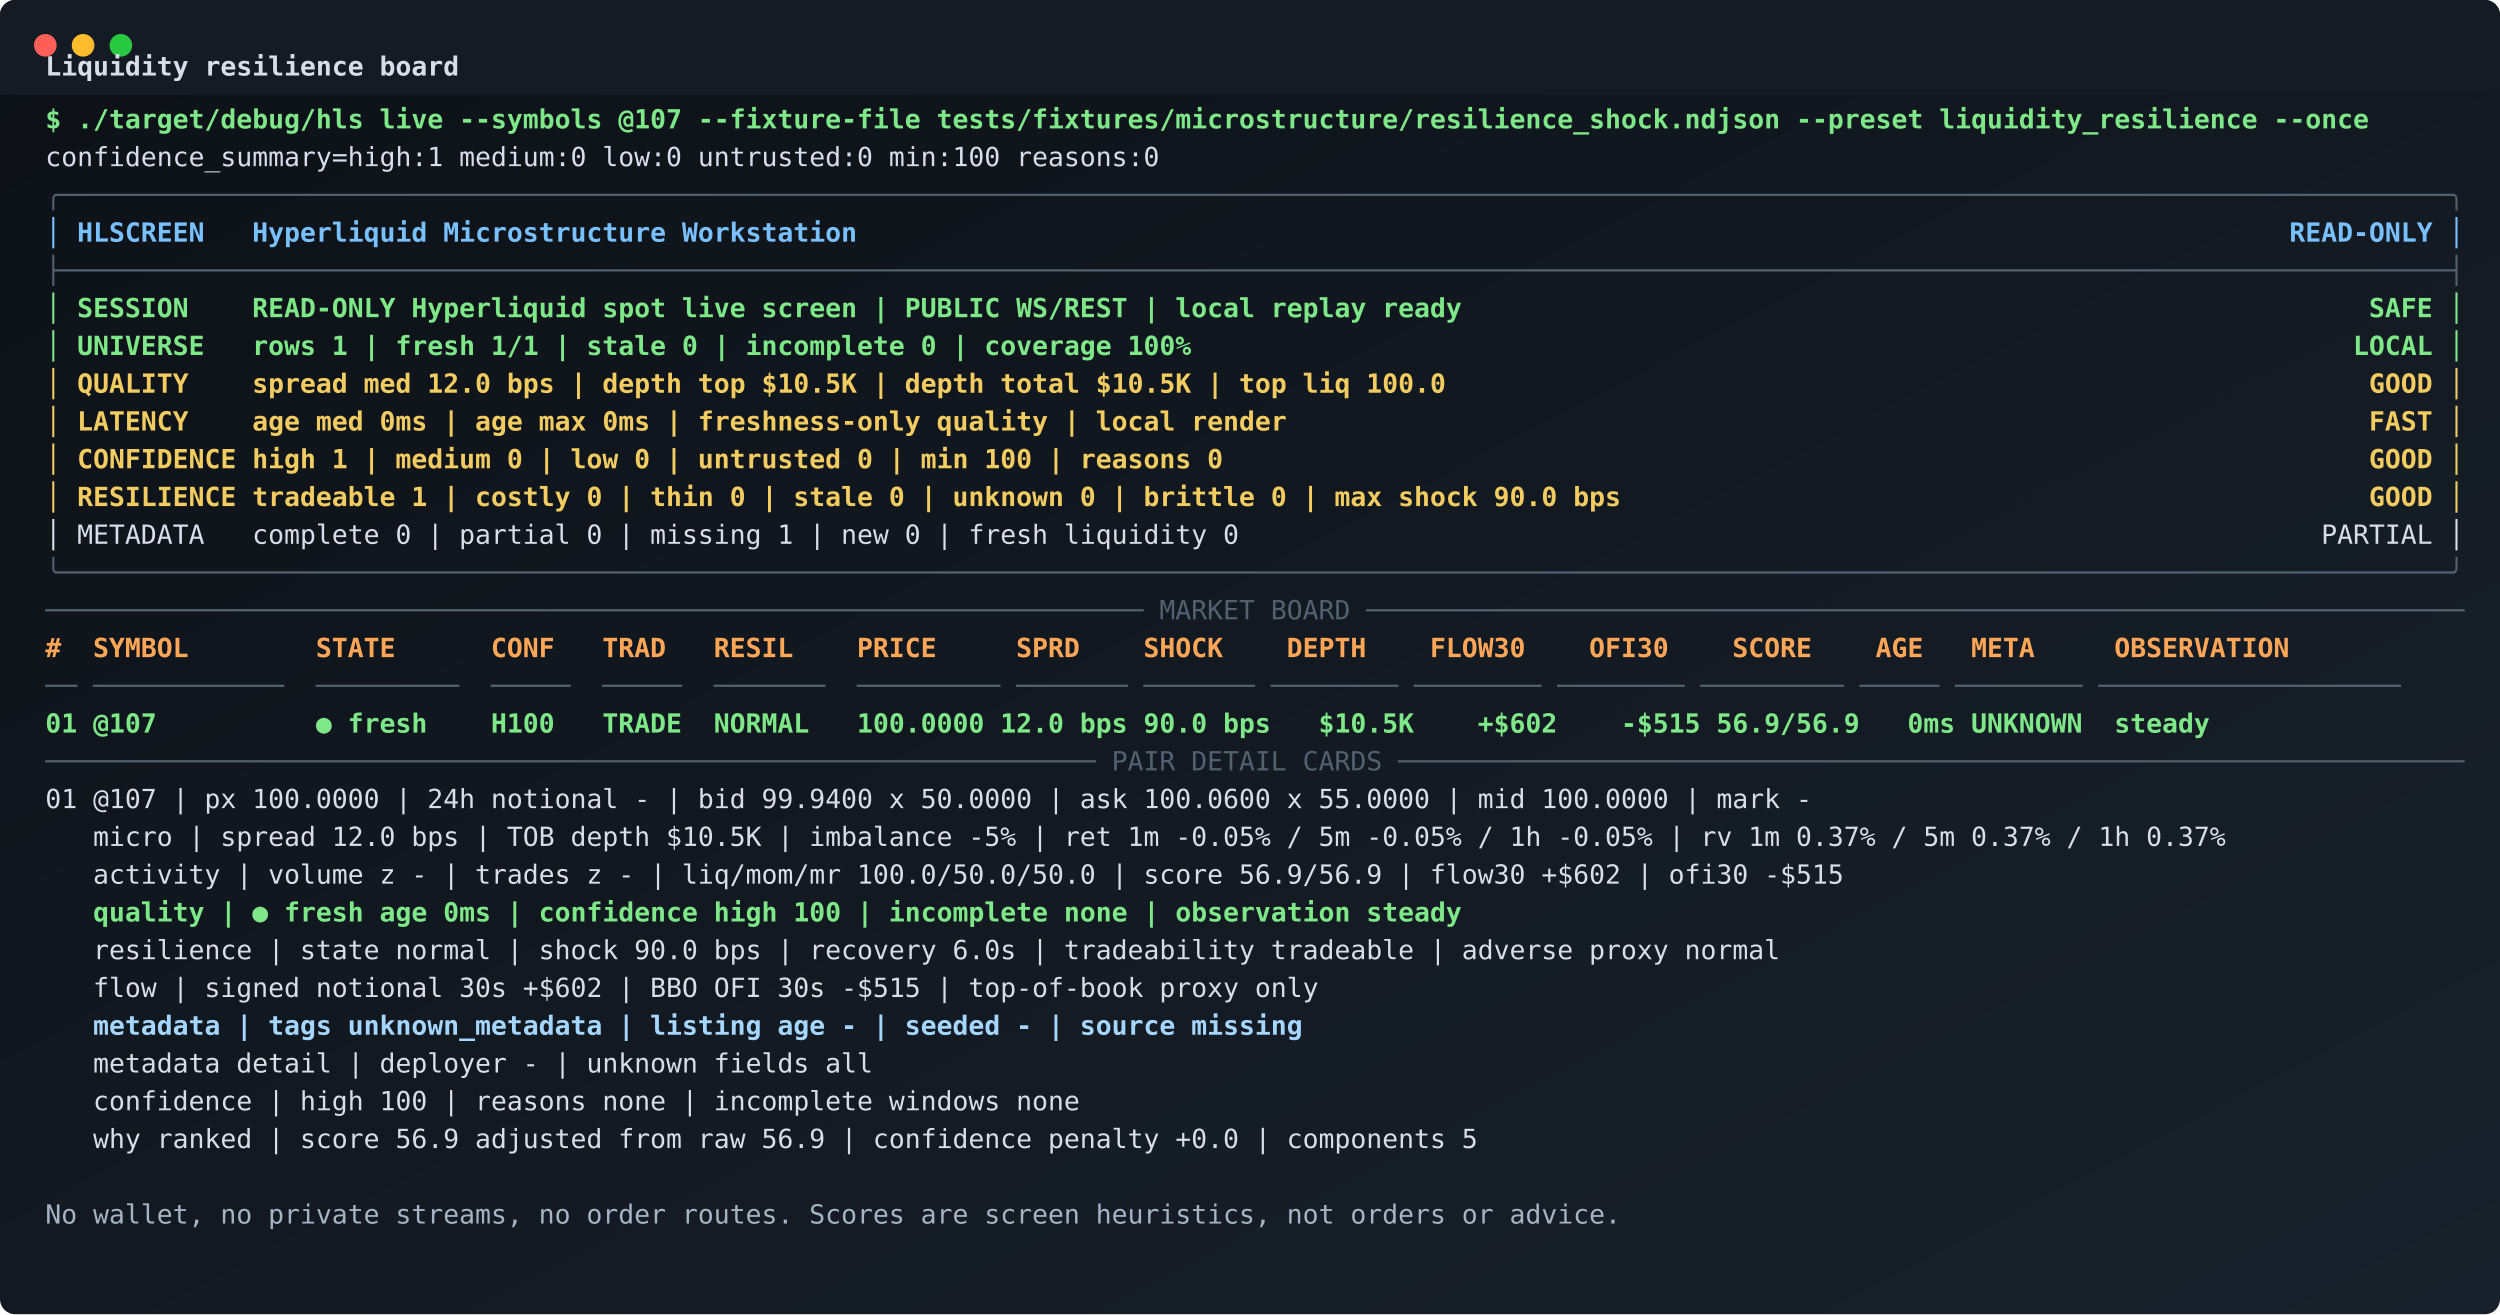
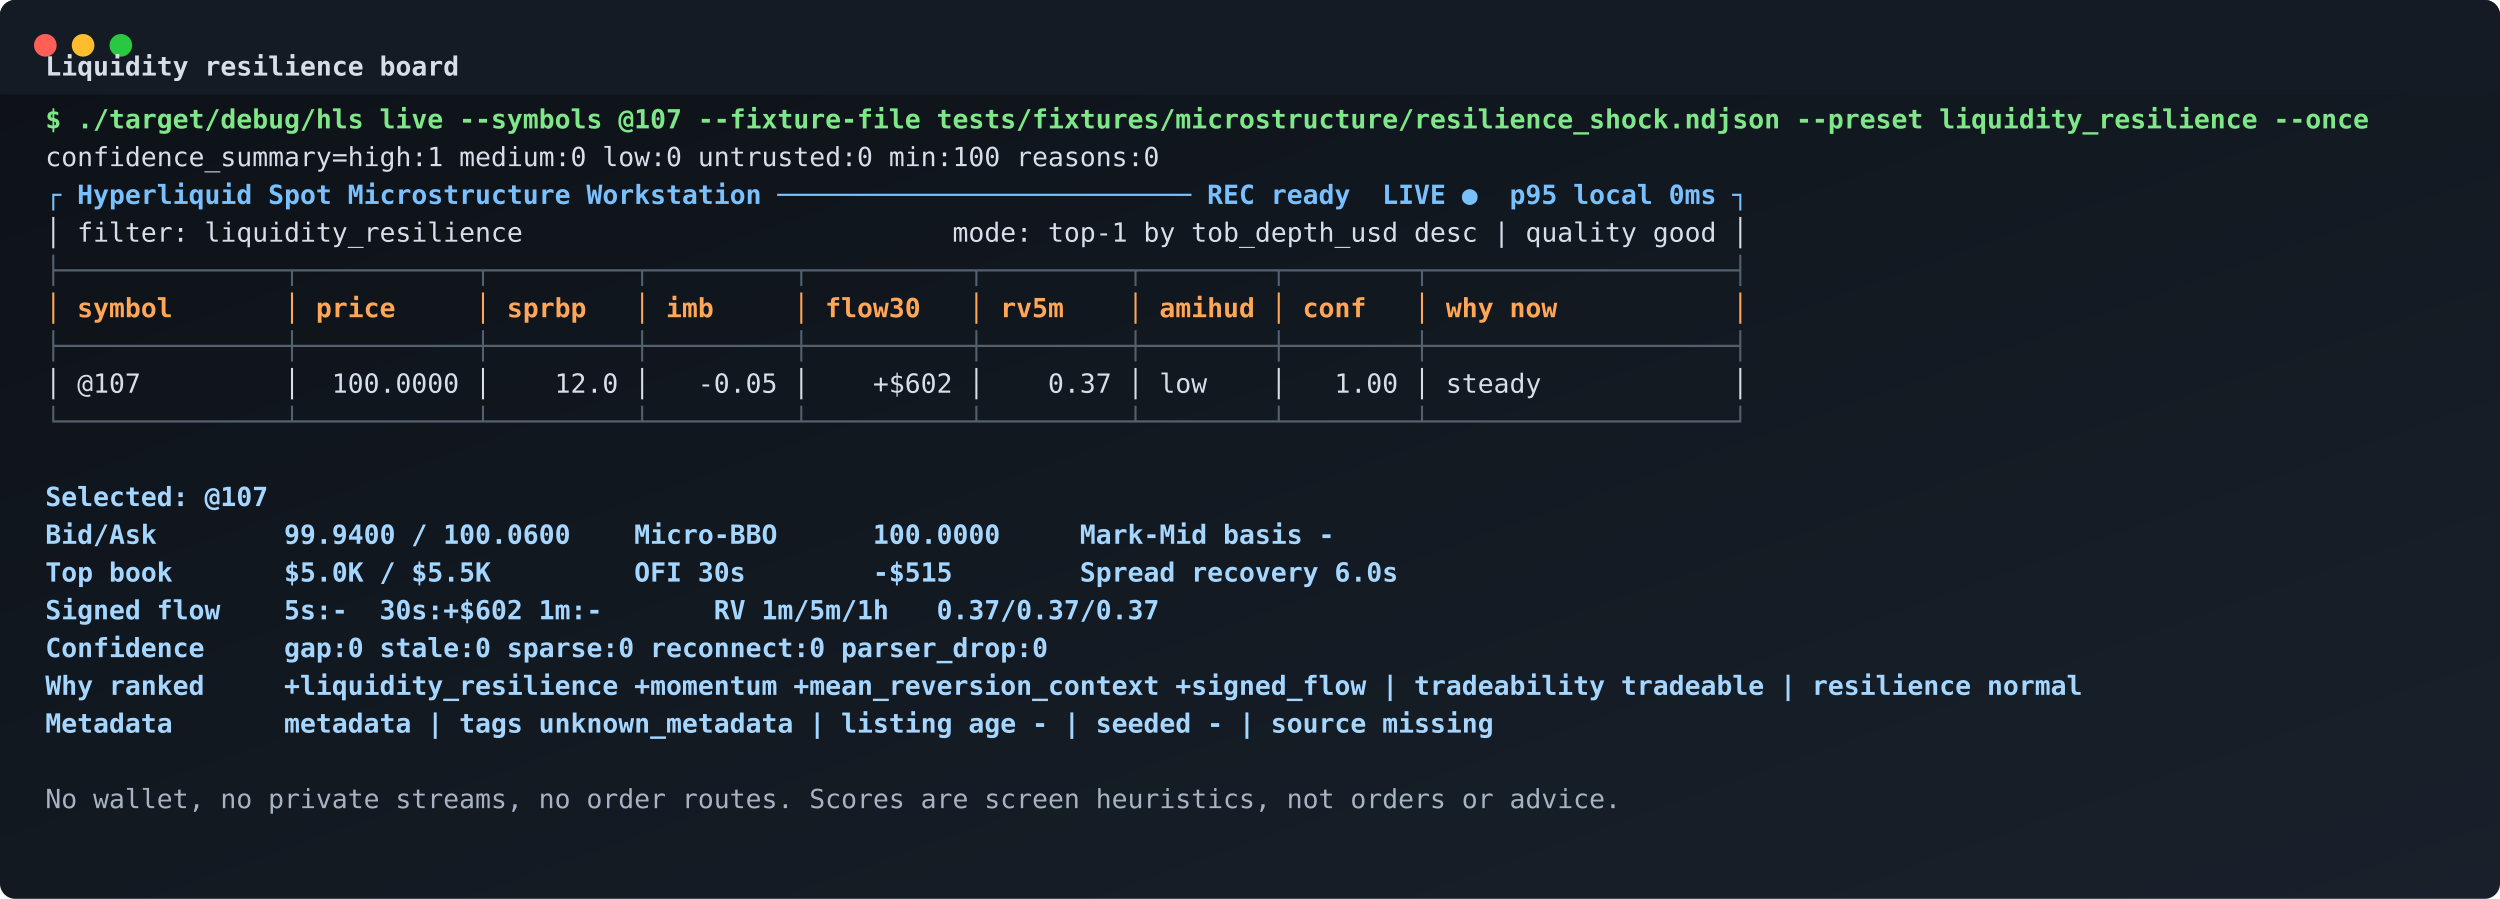
- <svg xmlns="http://www.w3.org/2000/svg" role="img" xml:space="preserve" aria-label="Liquidity resilience board terminal screenshot" viewBox="0 0 1324 696" width="1324" height="696">
+ <svg xmlns="http://www.w3.org/2000/svg" role="img" xml:space="preserve" aria-label="Liquidity resilience board terminal screenshot" viewBox="0 0 1324 476" width="1324" height="476">
  <defs>
    <linearGradient id="bg" x1="0" x2="1" y1="0" y2="1">
      <stop offset="0" stop-color="#0d1117" />
      <stop offset="1" stop-color="#18212b" />
    </linearGradient>
  </defs>
-   <rect width="1324" height="696" rx="8" fill="url(#bg)" />
+   <rect width="1324" height="476" rx="8" fill="url(#bg)" />
  <rect x="0" y="0" width="1324" height="50" rx="8" fill="#141b24" />
  <rect x="0" y="42" width="1324" height="8" fill="#141b24" />
  <circle cx="24" cy="24" r="6" fill="#ff5f57" />
  <circle cx="44" cy="24" r="6" fill="#ffbd2e" />
  <circle cx="64" cy="24" r="6" fill="#28c840" />
  <text x="24" y="40" fill="#d8dee9" font-family="ui-monospace, SFMono-Regular, Menlo, Consolas, monospace" font-size="14" font-weight="700">Liquidity resilience board</text>
  <text x="24" y="68" fill="#7ee787" font-family="ui-monospace, SFMono-Regular, Menlo, Consolas, monospace" font-size="14" font-weight="700">$ ./target/debug/hls live --symbols @107 --fixture-file tests/fixtures/microstructure/resilience_shock.ndjson --preset liquidity_resilience --once</text>
  <text x="24" y="88" fill="#d8dee9" font-family="ui-monospace, SFMono-Regular, Menlo, Consolas, monospace" font-size="14" font-weight="400">confidence_summary=high:1 medium:0 low:0 untrusted:0 min:100 reasons:0</text>
-   <text x="24" y="108" fill="#53616f" font-family="ui-monospace, SFMono-Regular, Menlo, Consolas, monospace" font-size="14" font-weight="400">╭──────────────────────────────────────────────────────────────────────────────────────────────────────────────────────────────────────────────────────╮</text>
-   <text x="24" y="128" fill="#79c0ff" font-family="ui-monospace, SFMono-Regular, Menlo, Consolas, monospace" font-size="14" font-weight="700">│ HLSCREEN   Hyperliquid Microstructure Workstation                                                                                          READ-ONLY │</text>
-   <text x="24" y="148" fill="#53616f" font-family="ui-monospace, SFMono-Regular, Menlo, Consolas, monospace" font-size="14" font-weight="400">├──────────────────────────────────────────────────────────────────────────────────────────────────────────────────────────────────────────────────────┤</text>
-   <text x="24" y="168" fill="#7ee787" font-family="ui-monospace, SFMono-Regular, Menlo, Consolas, monospace" font-size="14" font-weight="700">│ SESSION    READ-ONLY Hyperliquid spot live screen | PUBLIC WS/REST | local replay ready                                                         SAFE │</text>
-   <text x="24" y="188" fill="#7ee787" font-family="ui-monospace, SFMono-Regular, Menlo, Consolas, monospace" font-size="14" font-weight="700">│ UNIVERSE   rows 1 | fresh 1/1 | stale 0 | incomplete 0 | coverage 100%                                                                         LOCAL │</text>
-   <text x="24" y="208" fill="#f2cc60" font-family="ui-monospace, SFMono-Regular, Menlo, Consolas, monospace" font-size="14" font-weight="700">│ QUALITY    spread med 12.0 bps | depth top $10.5K | depth total $10.5K | top liq 100.0                                                          GOOD │</text>
-   <text x="24" y="228" fill="#f2cc60" font-family="ui-monospace, SFMono-Regular, Menlo, Consolas, monospace" font-size="14" font-weight="700">│ LATENCY    age med 0ms | age max 0ms | freshness-only quality | local render                                                                    FAST │</text>
-   <text x="24" y="248" fill="#f2cc60" font-family="ui-monospace, SFMono-Regular, Menlo, Consolas, monospace" font-size="14" font-weight="700">│ CONFIDENCE high 1 | medium 0 | low 0 | untrusted 0 | min 100 | reasons 0                                                                        GOOD │</text>
-   <text x="24" y="268" fill="#f2cc60" font-family="ui-monospace, SFMono-Regular, Menlo, Consolas, monospace" font-size="14" font-weight="700">│ RESILIENCE tradeable 1 | costly 0 | thin 0 | stale 0 | unknown 0 | brittle 0 | max shock 90.0 bps                                               GOOD │</text>
-   <text x="24" y="288" fill="#d8dee9" font-family="ui-monospace, SFMono-Regular, Menlo, Consolas, monospace" font-size="14" font-weight="400">│ METADATA   complete 0 | partial 0 | missing 1 | new 0 | fresh liquidity 0                                                                    PARTIAL │</text>
-   <text x="24" y="308" fill="#53616f" font-family="ui-monospace, SFMono-Regular, Menlo, Consolas, monospace" font-size="14" font-weight="400">╰──────────────────────────────────────────────────────────────────────────────────────────────────────────────────────────────────────────────────────╯</text>
-   <text x="24" y="328" fill="#53616f" font-family="ui-monospace, SFMono-Regular, Menlo, Consolas, monospace" font-size="14" font-weight="400">───────────────────────────────────────────────────────────────────── MARKET BOARD ─────────────────────────────────────────────────────────────────────</text>
-   <text x="24" y="348" fill="#ffa657" font-family="ui-monospace, SFMono-Regular, Menlo, Consolas, monospace" font-size="14" font-weight="700">#  SYMBOL        STATE      CONF   TRAD   RESIL    PRICE     SPRD    SHOCK    DEPTH    FLOW30    OFI30    SCORE    AGE   META     OBSERVATION</text>
-   <text x="24" y="368" fill="#53616f" font-family="ui-monospace, SFMono-Regular, Menlo, Consolas, monospace" font-size="14" font-weight="400">── ────────────  ─────────  ─────  ─────  ───────  ───────── ─────── ─────── ──────── ──────── ──────── ───────── ───── ──────── ───────────────────</text>
-   <text x="24" y="388" fill="#7ee787" font-family="ui-monospace, SFMono-Regular, Menlo, Consolas, monospace" font-size="14" font-weight="600">01 @107          ● fresh    H100   TRADE  NORMAL   100.0000 12.0 bps 90.0 bps   $10.5K    +$602    -$515 56.9/56.9   0ms UNKNOWN  steady</text>
-   <text x="24" y="408" fill="#53616f" font-family="ui-monospace, SFMono-Regular, Menlo, Consolas, monospace" font-size="14" font-weight="400">────────────────────────────────────────────────────────────────── PAIR DETAIL CARDS ───────────────────────────────────────────────────────────────────</text>
-   <text x="24" y="428" fill="#d8dee9" font-family="ui-monospace, SFMono-Regular, Menlo, Consolas, monospace" font-size="14" font-weight="400">01 @107 | px 100.0000 | 24h notional - | bid 99.9400 x 50.0000 | ask 100.0600 x 55.0000 | mid 100.0000 | mark -</text>
-   <text x="24" y="448" fill="#d8dee9" font-family="ui-monospace, SFMono-Regular, Menlo, Consolas, monospace" font-size="14" font-weight="400">   micro | spread 12.0 bps | TOB depth $10.5K | imbalance -5% | ret 1m -0.05% / 5m -0.05% / 1h -0.05% | rv 1m 0.37% / 5m 0.37% / 1h 0.37%</text>
-   <text x="24" y="468" fill="#d8dee9" font-family="ui-monospace, SFMono-Regular, Menlo, Consolas, monospace" font-size="14" font-weight="400">   activity | volume z - | trades z - | liq/mom/mr 100.0/50.0/50.0 | score 56.9/56.9 | flow30 +$602 | ofi30 -$515</text>
-   <text x="24" y="488" fill="#7ee787" font-family="ui-monospace, SFMono-Regular, Menlo, Consolas, monospace" font-size="14" font-weight="600">   quality | ● fresh age 0ms | confidence high 100 | incomplete none | observation steady</text>
-   <text x="24" y="508" fill="#d8dee9" font-family="ui-monospace, SFMono-Regular, Menlo, Consolas, monospace" font-size="14" font-weight="400">   resilience | state normal | shock 90.0 bps | recovery 6.0s | tradeability tradeable | adverse proxy normal</text>
-   <text x="24" y="528" fill="#d8dee9" font-family="ui-monospace, SFMono-Regular, Menlo, Consolas, monospace" font-size="14" font-weight="400">   flow | signed notional 30s +$602 | BBO OFI 30s -$515 | top-of-book proxy only</text>
-   <text x="24" y="548" fill="#a5d6ff" font-family="ui-monospace, SFMono-Regular, Menlo, Consolas, monospace" font-size="14" font-weight="600">   metadata | tags unknown_metadata | listing age - | seeded - | source missing</text>
-   <text x="24" y="568" fill="#d8dee9" font-family="ui-monospace, SFMono-Regular, Menlo, Consolas, monospace" font-size="14" font-weight="400">   metadata detail | deployer - | unknown fields all</text>
-   <text x="24" y="588" fill="#d8dee9" font-family="ui-monospace, SFMono-Regular, Menlo, Consolas, monospace" font-size="14" font-weight="400">   confidence | high 100 | reasons none | incomplete windows none</text>
-   <text x="24" y="608" fill="#d8dee9" font-family="ui-monospace, SFMono-Regular, Menlo, Consolas, monospace" font-size="14" font-weight="400">   why ranked | score 56.9 adjusted from raw 56.9 | confidence penalty +0.0 | components 5</text>
-   <text x="24" y="628" fill="#d8dee9" font-family="ui-monospace, SFMono-Regular, Menlo, Consolas, monospace" font-size="14" font-weight="400" />
-   <text x="24" y="648" fill="#a7b3c2" font-family="ui-monospace, SFMono-Regular, Menlo, Consolas, monospace" font-size="14" font-weight="400">No wallet, no private streams, no order routes. Scores are screen heuristics, not orders or advice.</text>
+   <text x="24" y="108" fill="#79c0ff" font-family="ui-monospace, SFMono-Regular, Menlo, Consolas, monospace" font-size="14" font-weight="700">┌ Hyperliquid Spot Microstructure Workstation ────────────────────────── REC ready  LIVE ●  p95 local 0ms ┐</text>
+   <text x="24" y="128" fill="#d8dee9" font-family="ui-monospace, SFMono-Regular, Menlo, Consolas, monospace" font-size="14" font-weight="400">│ filter: liquidity_resilience                           mode: top-1 by tob_depth_usd desc | quality good │</text>
+   <text x="24" y="148" fill="#53616f" font-family="ui-monospace, SFMono-Regular, Menlo, Consolas, monospace" font-size="14" font-weight="400">├──────────────┬───────────┬─────────┬─────────┬──────────┬─────────┬────────┬────────┬───────────────────┤</text>
+   <text x="24" y="168" fill="#ffa657" font-family="ui-monospace, SFMono-Regular, Menlo, Consolas, monospace" font-size="14" font-weight="700">│ symbol       │ price     │ sprbp   │ imb     │ flow30   │ rv5m    │ amihud │ conf   │ why now           │</text>
+   <text x="24" y="188" fill="#53616f" font-family="ui-monospace, SFMono-Regular, Menlo, Consolas, monospace" font-size="14" font-weight="400">├──────────────┼───────────┼─────────┼─────────┼──────────┼─────────┼────────┼────────┼───────────────────┤</text>
+   <text x="24" y="208" fill="#d8dee9" font-family="ui-monospace, SFMono-Regular, Menlo, Consolas, monospace" font-size="14" font-weight="400">│ @107         │  100.0000 │    12.0 │   -0.05 │    +$602 │    0.37 │ low    │   1.00 │ steady            │</text>
+   <text x="24" y="228" fill="#53616f" font-family="ui-monospace, SFMono-Regular, Menlo, Consolas, monospace" font-size="14" font-weight="400">└──────────────┴───────────┴─────────┴─────────┴──────────┴─────────┴────────┴────────┴───────────────────┘</text>
+   <text x="24" y="248" fill="#d8dee9" font-family="ui-monospace, SFMono-Regular, Menlo, Consolas, monospace" font-size="14" font-weight="400" />
+   <text x="24" y="268" fill="#a5d6ff" font-family="ui-monospace, SFMono-Regular, Menlo, Consolas, monospace" font-size="14" font-weight="600">Selected: @107</text>
+   <text x="24" y="288" fill="#a5d6ff" font-family="ui-monospace, SFMono-Regular, Menlo, Consolas, monospace" font-size="14" font-weight="600">Bid/Ask        99.9400 / 100.0600    Micro-BBO      100.0000     Mark-Mid basis -</text>
+   <text x="24" y="308" fill="#a5d6ff" font-family="ui-monospace, SFMono-Regular, Menlo, Consolas, monospace" font-size="14" font-weight="600">Top book       $5.0K / $5.5K         OFI 30s        -$515        Spread recovery 6.0s</text>
+   <text x="24" y="328" fill="#a5d6ff" font-family="ui-monospace, SFMono-Regular, Menlo, Consolas, monospace" font-size="14" font-weight="600">Signed flow    5s:-  30s:+$602 1m:-       RV 1m/5m/1h   0.37/0.37/0.37</text>
+   <text x="24" y="348" fill="#a5d6ff" font-family="ui-monospace, SFMono-Regular, Menlo, Consolas, monospace" font-size="14" font-weight="600">Confidence     gap:0 stale:0 sparse:0 reconnect:0 parser_drop:0</text>
+   <text x="24" y="368" fill="#a5d6ff" font-family="ui-monospace, SFMono-Regular, Menlo, Consolas, monospace" font-size="14" font-weight="600">Why ranked     +liquidity_resilience +momentum +mean_reversion_context +signed_flow | tradeability tradeable | resilience normal</text>
+   <text x="24" y="388" fill="#a5d6ff" font-family="ui-monospace, SFMono-Regular, Menlo, Consolas, monospace" font-size="14" font-weight="600">Metadata       metadata | tags unknown_metadata | listing age - | seeded - | source missing</text>
+   <text x="24" y="408" fill="#d8dee9" font-family="ui-monospace, SFMono-Regular, Menlo, Consolas, monospace" font-size="14" font-weight="400" />
+   <text x="24" y="428" fill="#a7b3c2" font-family="ui-monospace, SFMono-Regular, Menlo, Consolas, monospace" font-size="14" font-weight="400">No wallet, no private streams, no order routes. Scores are screen heuristics, not orders or advice.</text>
</svg>
